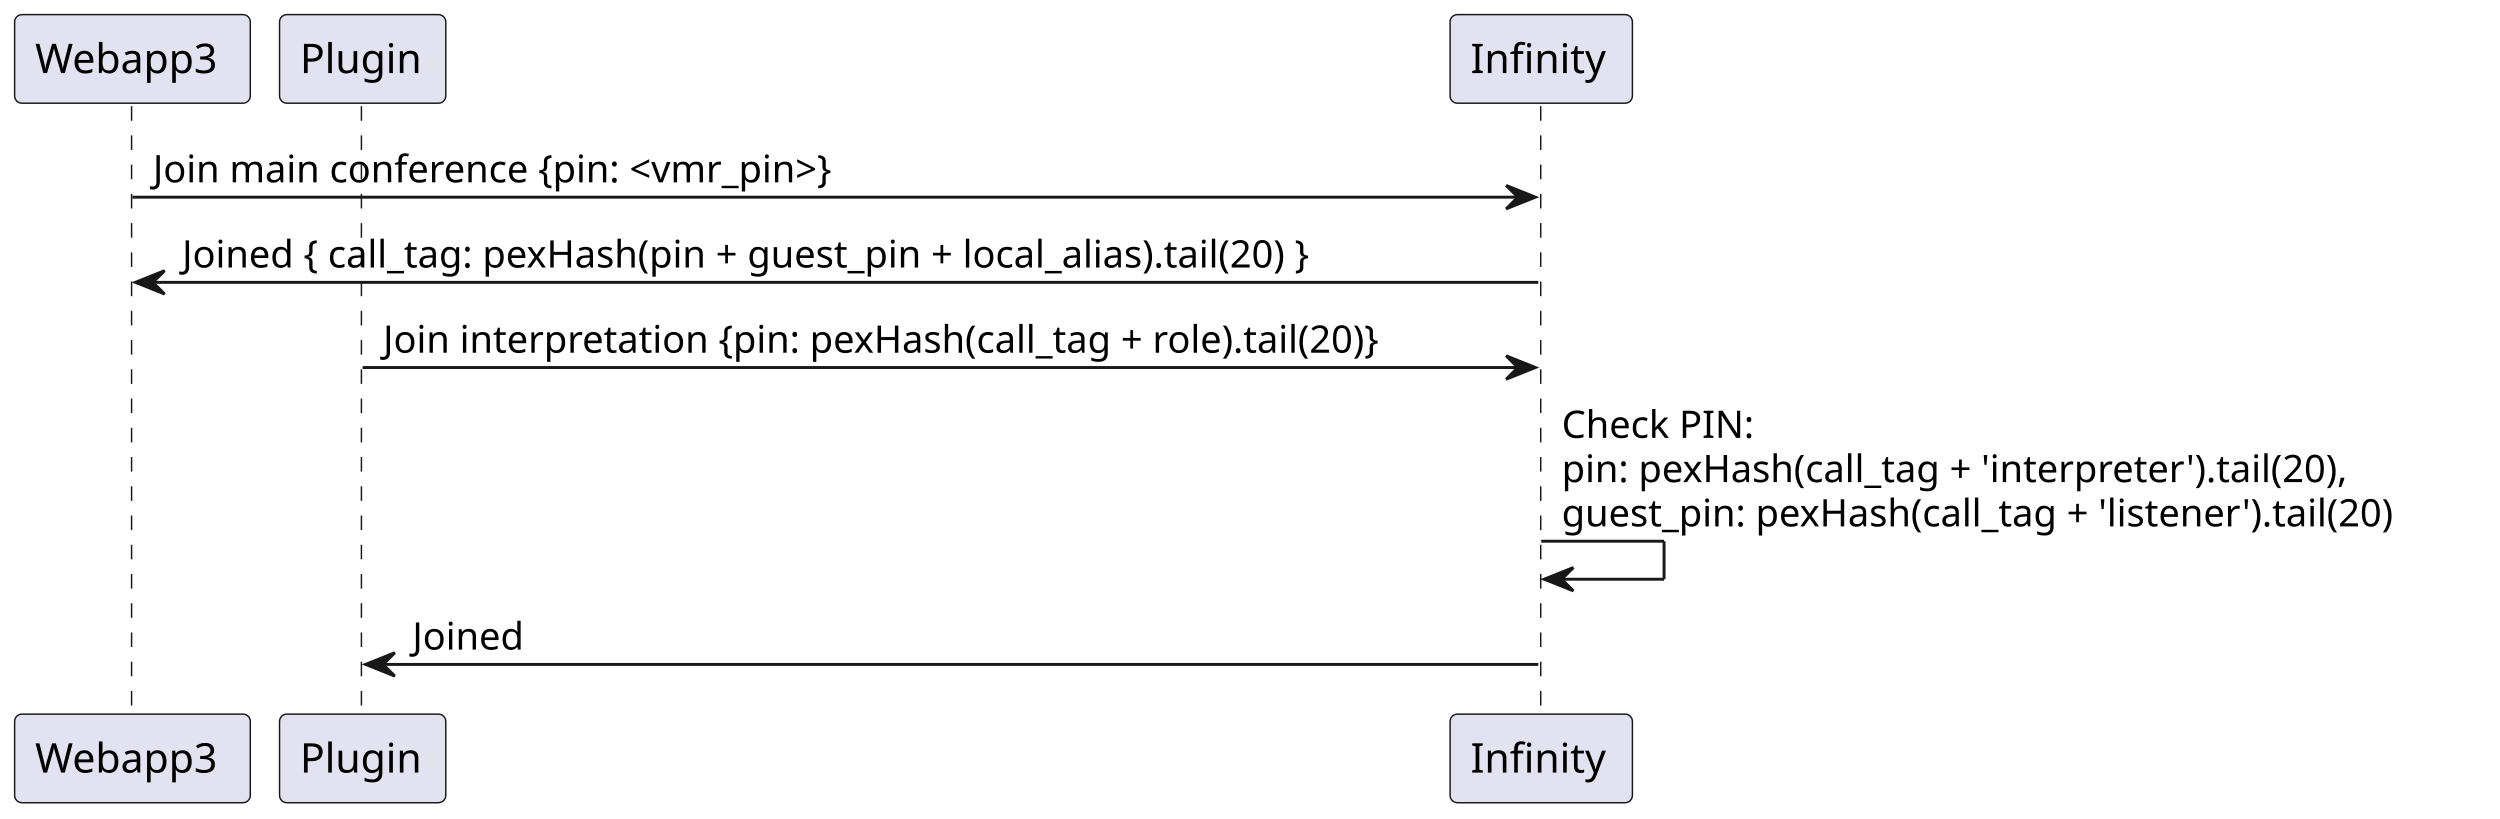
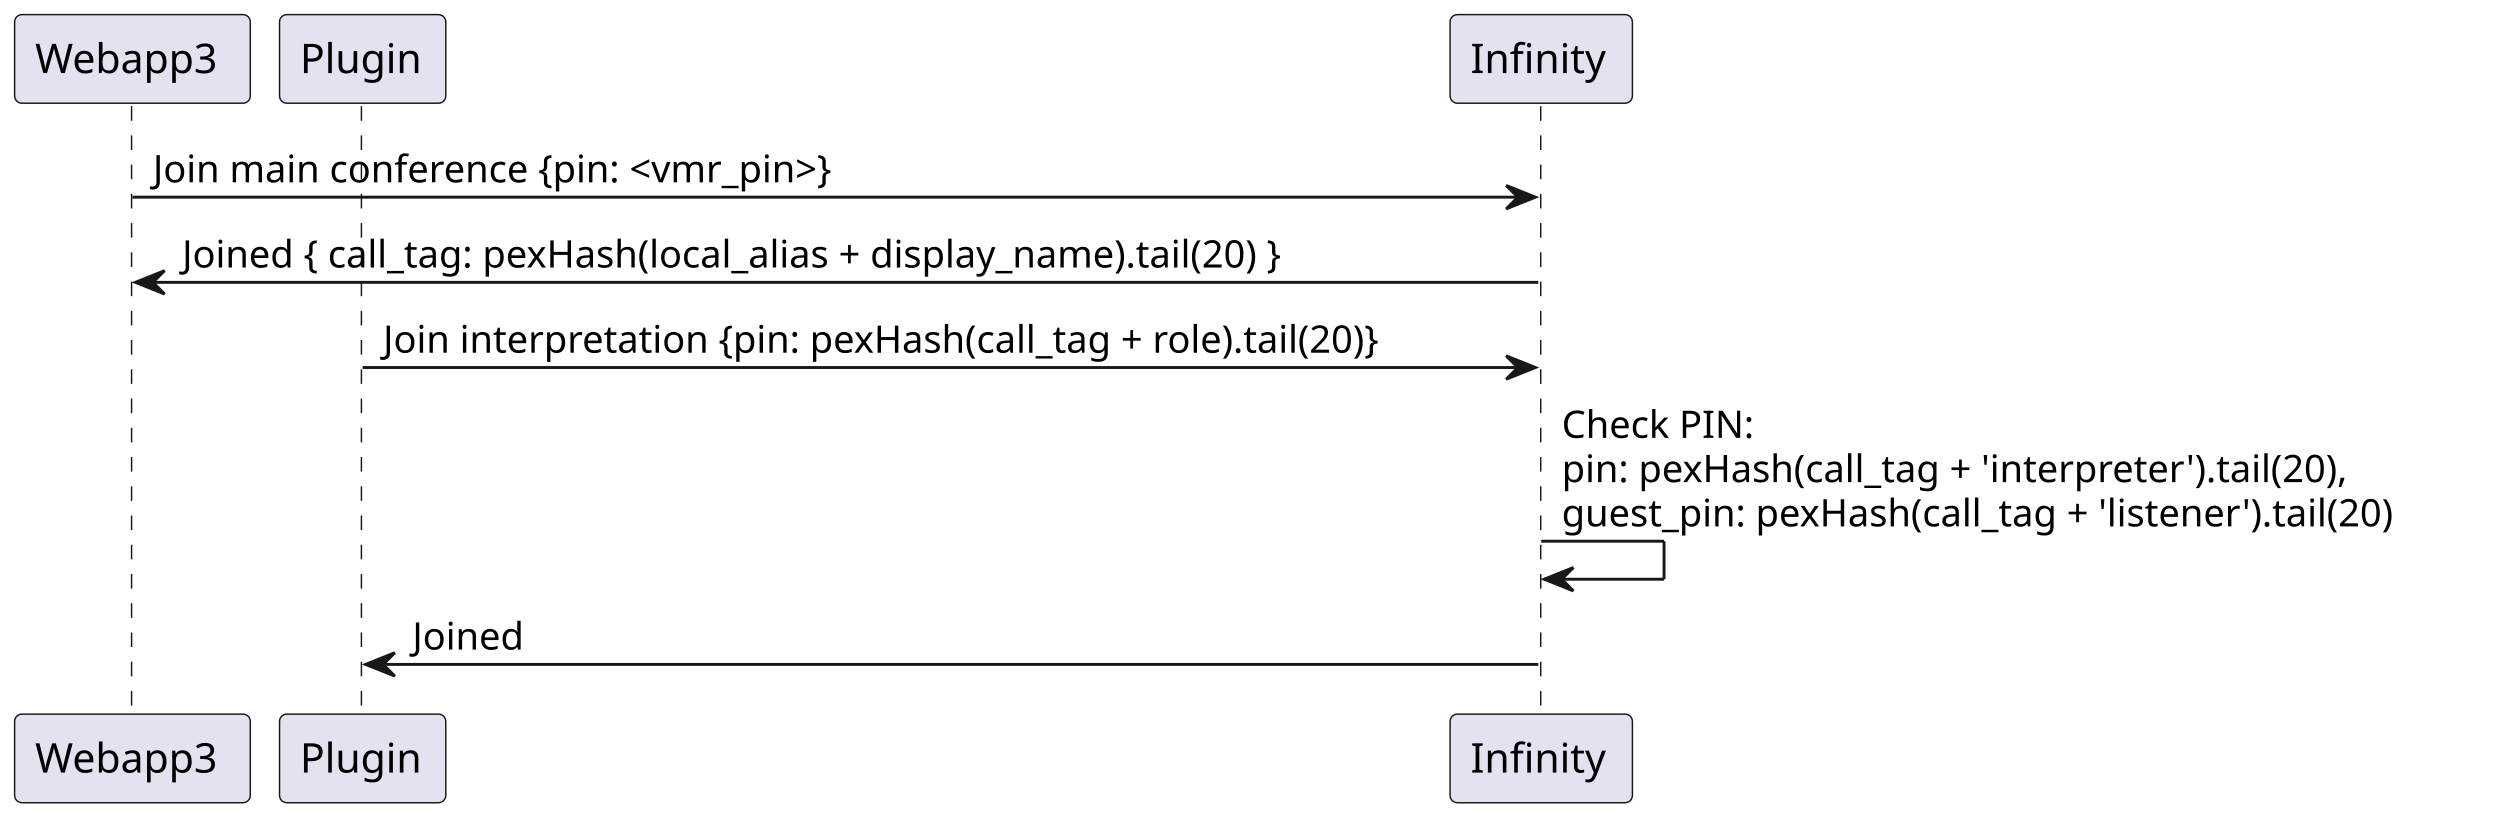
<svg xmlns="http://www.w3.org/2000/svg" contentStyleType="text/css" data-diagram-type="SEQUENCE" height="280px" preserveAspectRatio="none" style="width:855px;height:280px;background:#FFFFFF;" version="1.1" viewBox="0 0 855 280" width="855px" zoomAndPan="magnify">
  <defs />
  <g>
    <g>
      <rect fill="#000000" fill-opacity="0" height="208.93" width="8" x="41.301" y="36.297" />
      <line style="stroke:#181818;stroke-width:0.5;stroke-dasharray:5,5;" x1="45" x2="45" y1="36.297" y2="245.227" />
    </g>
    <g>
      <rect fill="#000000" fill-opacity="0" height="208.93" width="8" x="120.03" y="36.297" />
      <line style="stroke:#181818;stroke-width:0.5;stroke-dasharray:5,5;" x1="123.603" x2="123.603" y1="36.297" y2="245.227" />
    </g>
    <g>
      <rect fill="#000000" fill-opacity="0" height="208.93" width="8" x="523.106" y="36.297" />
      <line style="stroke:#181818;stroke-width:0.5;stroke-dasharray:5,5;" x1="526.927" x2="526.927" y1="36.297" y2="245.227" />
    </g>
    <g class="participant participant-head" data-participant="Webapp3">
      <rect fill="#E2E2F0" height="30.297" rx="2.5" ry="2.5" style="stroke:#181818;stroke-width:0.5;" width="80.603" x="5" y="5" />
      <text fill="#000000" font-family="sans-serif" font-size="14" lengthAdjust="spacing" textLength="66.603" x="12" y="24.995">Webapp3</text>
    </g>
    <g class="participant participant-tail" data-participant="Webapp3">
      <rect fill="#E2E2F0" height="30.297" rx="2.5" ry="2.5" style="stroke:#181818;stroke-width:0.5;" width="80.603" x="5" y="244.227" />
      <text fill="#000000" font-family="sans-serif" font-size="14" lengthAdjust="spacing" textLength="66.603" x="12" y="264.222">Webapp3</text>
    </g>
    <g class="participant participant-head" data-participant="Plugin">
      <rect fill="#E2E2F0" height="30.297" rx="2.5" ry="2.5" style="stroke:#181818;stroke-width:0.5;" width="56.855" x="95.603" y="5" />
      <text fill="#000000" font-family="sans-serif" font-size="14" lengthAdjust="spacing" textLength="42.855" x="102.603" y="24.995">Plugin</text>
    </g>
    <g class="participant participant-tail" data-participant="Plugin">
      <rect fill="#E2E2F0" height="30.297" rx="2.5" ry="2.5" style="stroke:#181818;stroke-width:0.5;" width="56.855" x="95.603" y="244.227" />
      <text fill="#000000" font-family="sans-serif" font-size="14" lengthAdjust="spacing" textLength="42.855" x="102.603" y="264.222">Plugin</text>
    </g>
    <g class="participant participant-head" data-participant="Infinity">
      <rect fill="#E2E2F0" height="30.297" rx="2.5" ry="2.5" style="stroke:#181818;stroke-width:0.5;" width="62.357" x="495.927" y="5" />
      <text fill="#000000" font-family="sans-serif" font-size="14" lengthAdjust="spacing" textLength="48.357" x="502.927" y="24.995">Infinity</text>
    </g>
    <g class="participant participant-tail" data-participant="Infinity">
      <rect fill="#E2E2F0" height="30.297" rx="2.5" ry="2.5" style="stroke:#181818;stroke-width:0.5;" width="62.357" x="495.927" y="244.227" />
      <text fill="#000000" font-family="sans-serif" font-size="14" lengthAdjust="spacing" textLength="48.357" x="502.927" y="264.222">Infinity</text>
    </g>
    <g class="message" data-participant-1="Webapp3" data-participant-2="Infinity">
      <polygon fill="#181818" points="515.106,63.43,525.106,67.43,515.106,71.43,519.106,67.43" style="stroke:#181818;stroke-width:1;" />
      <line style="stroke:#181818;stroke-width:1;" x1="45.301" x2="521.106" y1="67.43" y2="67.43" />
      <text fill="#000000" font-family="sans-serif" font-size="13" lengthAdjust="spacing" textLength="260.406" x="52.301" y="62.364">Join main conference {pin: &lt;vmr_pin&gt;}</text>
    </g>
    <g class="message" data-participant-1="Infinity" data-participant-2="Webapp3">
      <polygon fill="#181818" points="56.301,92.562,46.301,96.562,56.301,100.562,52.301,96.562" style="stroke:#181818;stroke-width:1;" />
      <line style="stroke:#181818;stroke-width:1;" x1="50.301" x2="526.106" y1="96.562" y2="96.562" />
-       <text fill="#000000" font-family="sans-serif" font-size="13" lengthAdjust="spacing" textLength="433.539" x="62.301" y="91.497">Joined { call_tag: pexHash(pin + guest_pin + local_alias).tail(20) }</text>
+       <text fill="#000000" font-family="sans-serif" font-size="13" lengthAdjust="spacing" textLength="420.843" x="62.301" y="91.497">Joined { call_tag: pexHash(local_alias + display_name).tail(20) }</text>
    </g>
    <g class="message" data-participant-1="Plugin" data-participant-2="Infinity">
      <polygon fill="#181818" points="515.106,121.695,525.106,125.695,515.106,129.695,519.106,125.695" style="stroke:#181818;stroke-width:1;" />
      <line style="stroke:#181818;stroke-width:1;" x1="124.03" x2="521.106" y1="125.695" y2="125.695" />
      <text fill="#000000" font-family="sans-serif" font-size="13" lengthAdjust="spacing" textLength="379.076" x="131.03" y="120.629">Join interpretation {pin: pexHash(call_tag + role).tail(20)}</text>
    </g>
    <g class="message" data-participant-1="Infinity" data-participant-2="Infinity">
      <line style="stroke:#181818;stroke-width:1;" x1="527.106" x2="569.106" y1="185.094" y2="185.094" />
      <line style="stroke:#181818;stroke-width:1;" x1="569.106" x2="569.106" y1="185.094" y2="198.094" />
      <line style="stroke:#181818;stroke-width:1;" x1="528.106" x2="569.106" y1="198.094" y2="198.094" />
      <polygon fill="#181818" points="538.106,194.094,528.106,198.094,538.106,202.094,534.106,198.094" style="stroke:#181818;stroke-width:1;" />
      <text fill="#000000" font-family="sans-serif" font-size="13" lengthAdjust="spacing" textLength="69.9" x="534.106" y="149.762">Check PIN:</text>
      <text fill="#000000" font-family="sans-serif" font-size="13" lengthAdjust="spacing" textLength="297.477" x="534.106" y="164.895">pin: pexHash(call_tag + 'interpreter').tail(20),</text>
      <text fill="#000000" font-family="sans-serif" font-size="13" lengthAdjust="spacing" textLength="314.552" x="534.106" y="180.028">guest_pin: pexHash(call_tag + 'listener').tail(20)</text>
    </g>
    <g class="message" data-participant-1="Infinity" data-participant-2="Plugin">
      <polygon fill="#181818" points="135.03,223.227,125.03,227.227,135.03,231.227,131.03,227.227" style="stroke:#181818;stroke-width:1;" />
      <line style="stroke:#181818;stroke-width:1;" x1="129.03" x2="526.106" y1="227.227" y2="227.227" />
      <text fill="#000000" font-family="sans-serif" font-size="13" lengthAdjust="spacing" textLength="39.889" x="141.03" y="222.161">Joined</text>
    </g>
  </g>
</svg>
